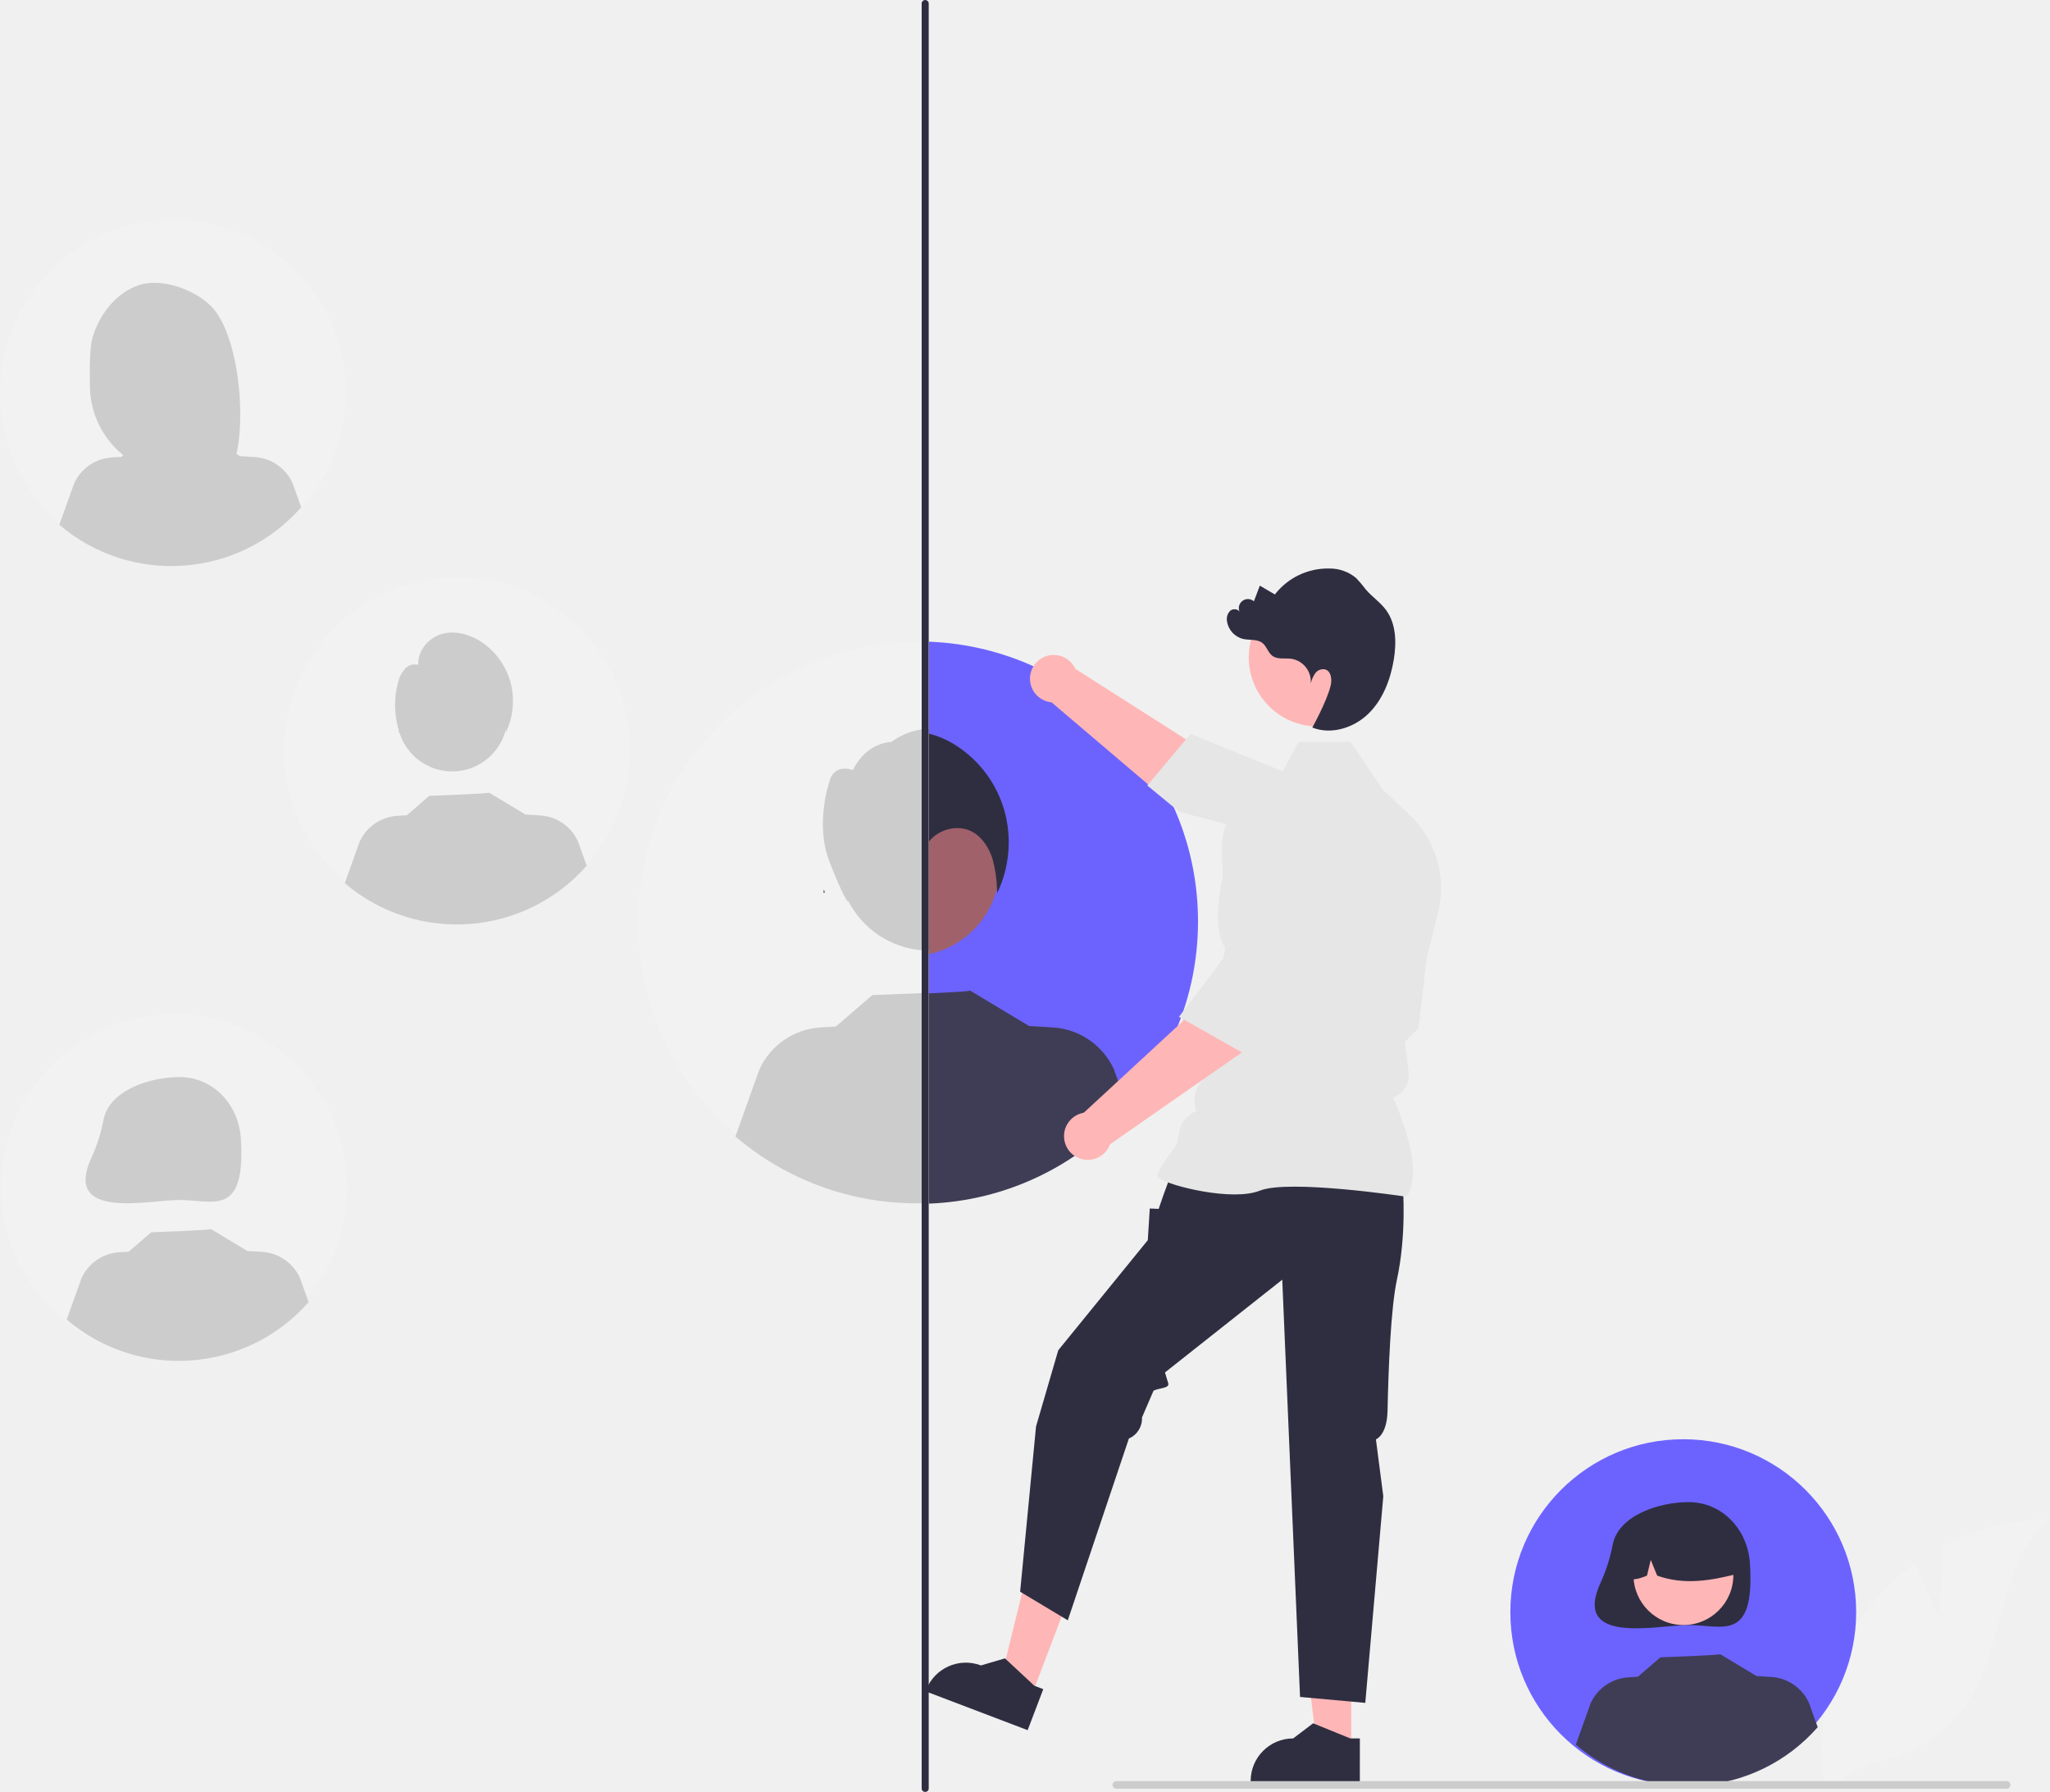
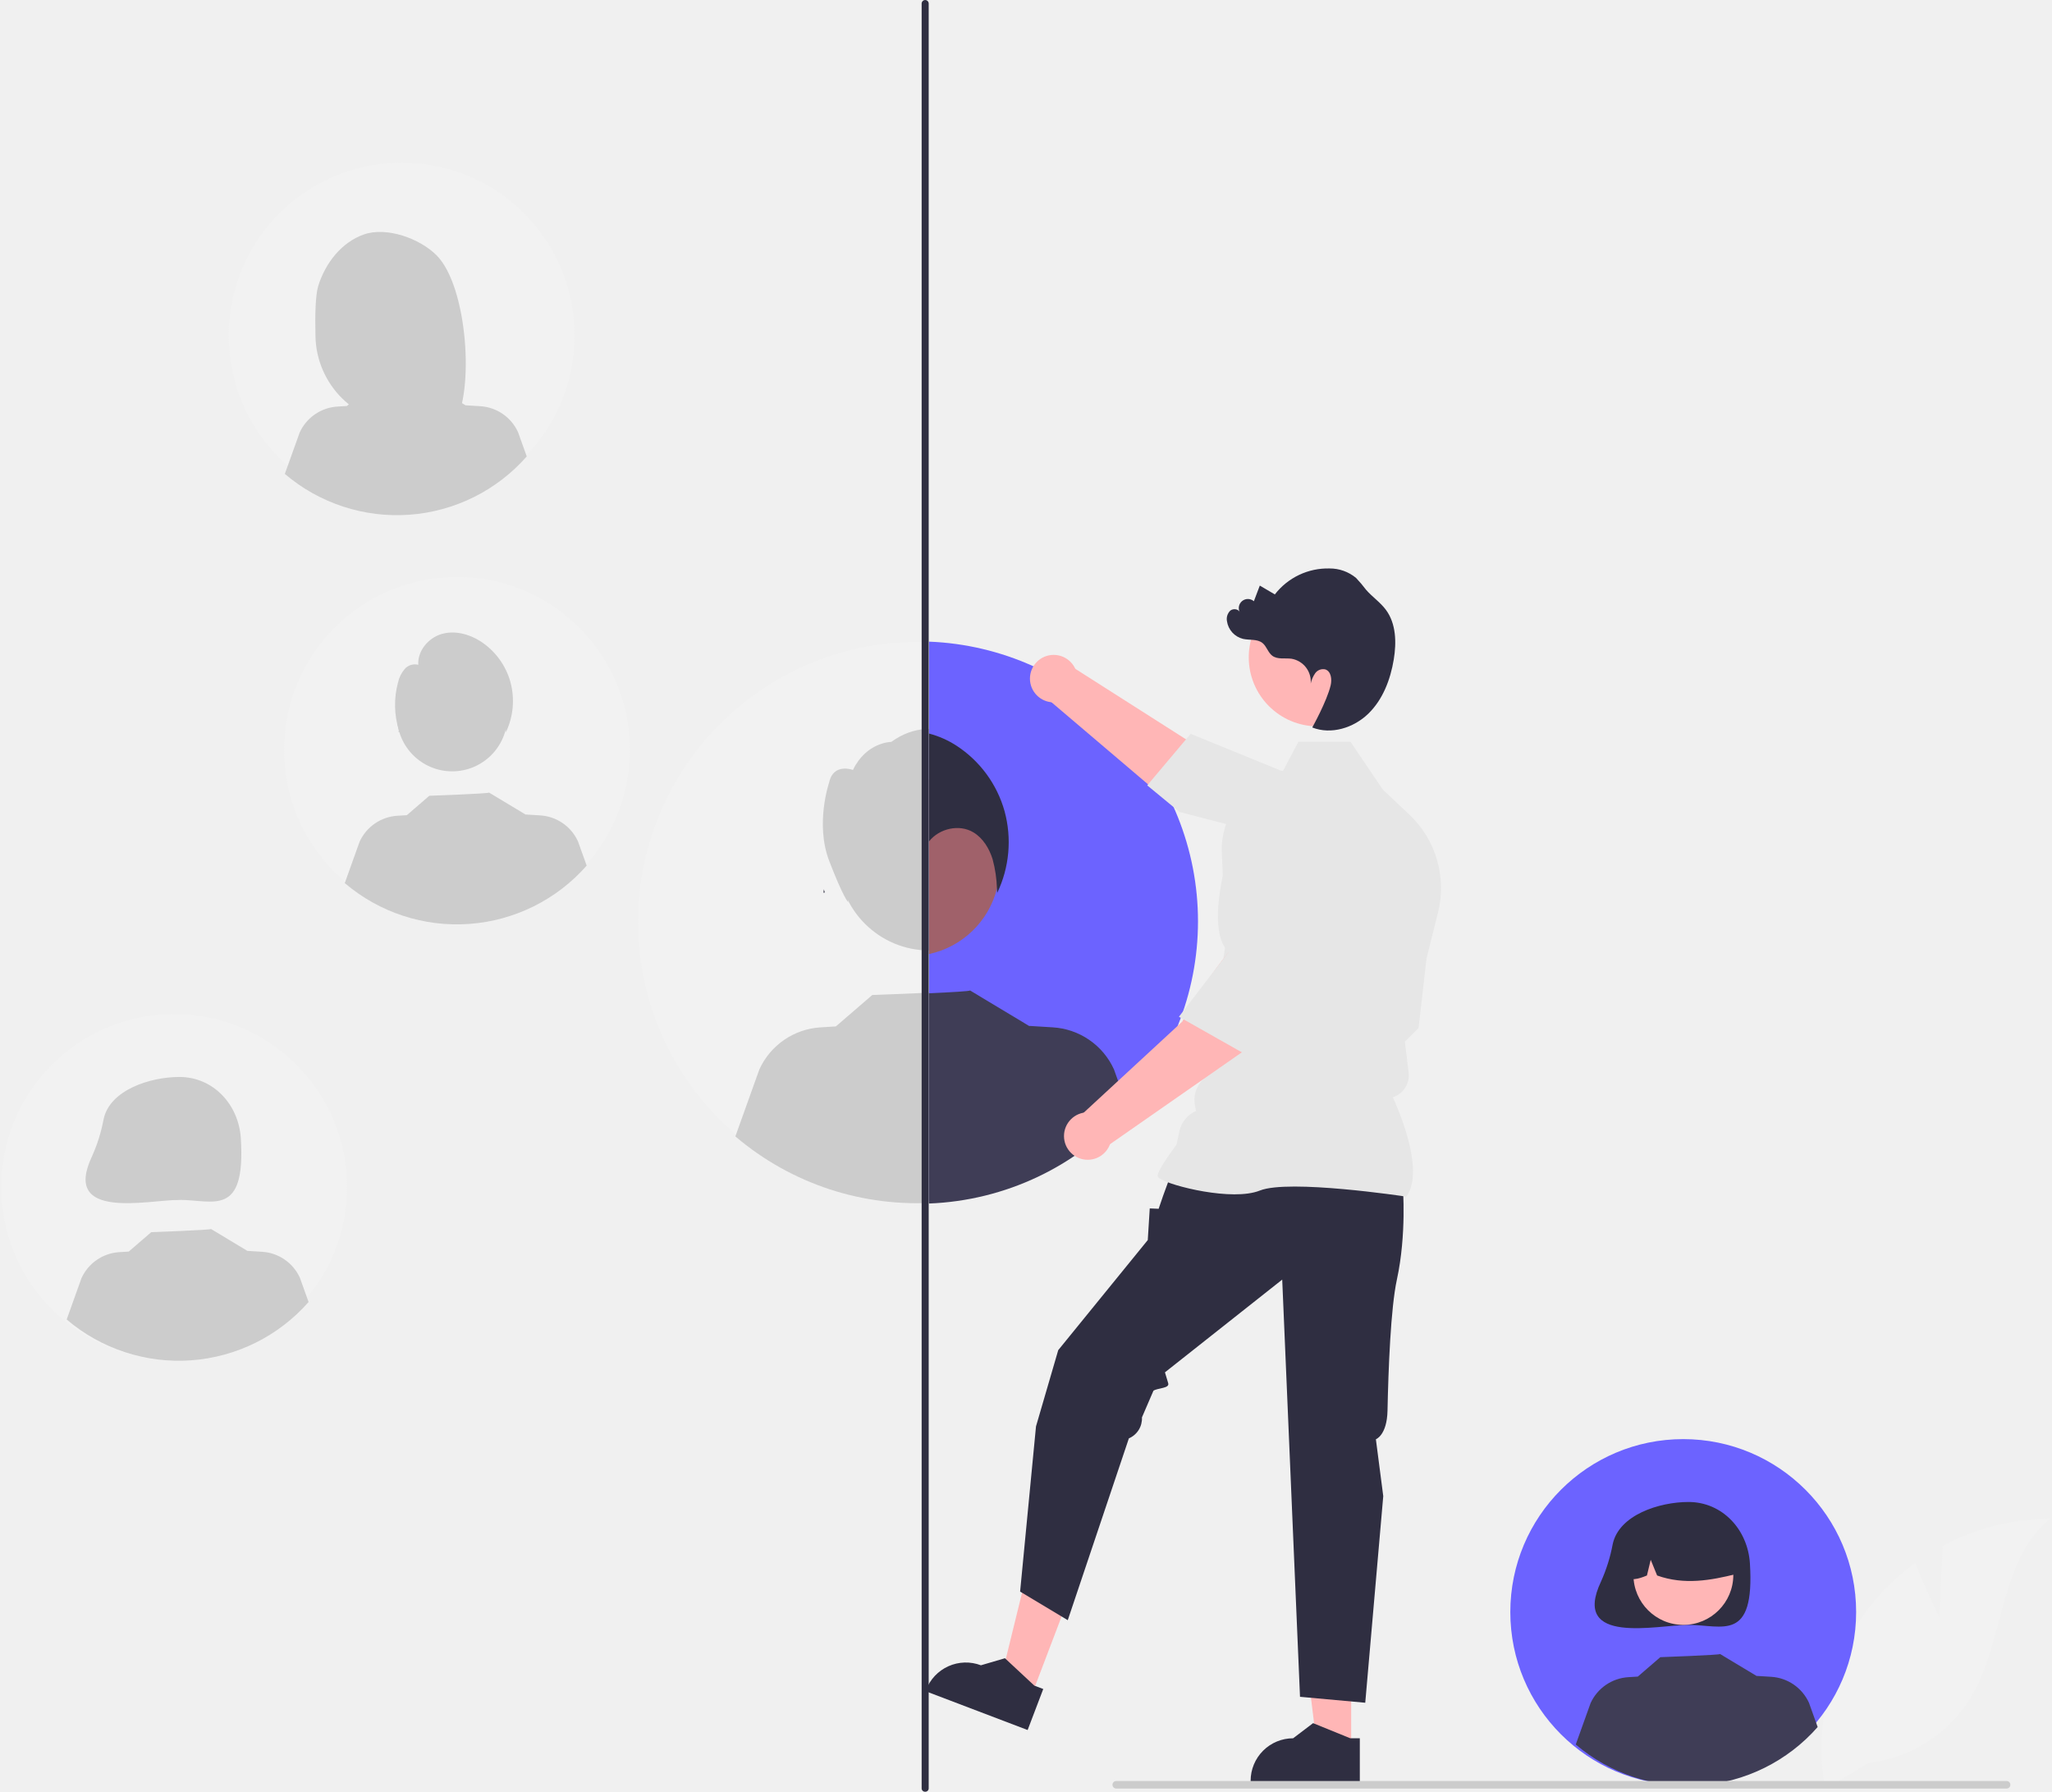
- <svg xmlns="http://www.w3.org/2000/svg" id="f75ac322-8708-4bd1-ac5a-7a16128fd426" data-name="Layer 1" width="645.354" height="564" viewBox="0 0 645.354 564">
-   <path d="M887.884,677.071l.998-22.434a72.456,72.456,0,0,1,33.796-8.555c-16.231,13.27-14.203,38.851-25.208,56.697A43.582,43.582,0,0,1,865.51,722.919l-13.583,8.316A73.03,73.03,0,0,1,867.32,672.057a70.543,70.543,0,0,1,12.964-12.046C883.538,668.589,887.884,677.071,887.884,677.071Z" transform="translate(-277.323 -168)" fill="#f2f2f2" />
-   <circle cx="529.903" cy="507.44" r="54.434" fill="#6c63ff" />
-   <path d="M785.011,654.148a51.145,51.145,0,0,1-3.649,11.647c-9.602,20.314,17.743,13.692,27.516,13.692,10.685,0,20.908,5.618,19.346-19.346-.667-10.664-8.662-19.346-19.346-19.346C799.751,640.794,786.919,644.851,785.011,654.148Z" transform="translate(-277.323 -168)" fill="#2f2e41" />
-   <circle cx="529.953" cy="495.761" r="15.721" fill="#ffb6b6" />
-   <path d="M796.6,647.736a18.008,18.008,0,0,1,27.378,15.716c-8.011,2.011-16.426,3.55-24.969.481l-2.017-4.938-1.189,4.941c-2.602,1.063-5.21,1.963-7.818-.01A18.387,18.387,0,0,1,796.6,647.736Z" transform="translate(-277.323 -168)" fill="#2f2e41" />
-   <path d="M849.552,711.635a54.415,54.415,0,0,1-76.157,5.504l4.669-13.028a14.01,14.01,0,0,1,11.9-8.172l2.97-.182,7.083-6.109s19.084-.681,18.801-1.008l11.56,6.953-.01-.048,4.544.278a14.004,14.004,0,0,1,11.9,8.172Z" transform="translate(-277.323 -168)" fill="#3f3d56" />
-   <path d="M386.192,291.749a54.434,54.434,0,1,1-54.338-54.531A54.294,54.294,0,0,1,386.192,291.749Z" transform="translate(-277.323 -168)" fill="#f2f2f2" />
-   <path d="M306.528,273.945c2.251-7.173,7.369-13.752,14.448-16.177,7.079-2.425,17.445,1.269,22.767,6.573,9.735,9.702,12.111,43.032,5.422,53.564-1.33-.07-5.921-.122-7.267-.173l-1.905-6.348v6.286q-3.218-.099-6.486-.137a28.226,28.226,0,0,1-27.867-27.529C305.466,283.017,305.641,276.772,306.528,273.945Z" transform="translate(-277.323 -168)" fill="#ccc" />
-   <circle cx="53.627" cy="114.206" r="15.513" fill="#ccc" />
-   <path d="M317.561,268.581l17.862-8.944,0,0a22.451,22.451,0,0,1,13.15,18.601l.445,5.333-7.48-1.904-.819-6.819-1.27,6.287-3.452-.878L336.03,269.67l-3.454,10.579-12.329-2.832Z" transform="translate(-277.323 -168)" fill="#ccc" />
-   <path d="M372.151,327.675a54.415,54.415,0,0,1-76.157,5.504l4.669-13.028A14.01,14.01,0,0,1,312.563,311.979l2.97-.182,7.083-6.109s19.084-.681,18.801-1.008l11.56,6.953-.01-.048,4.544.278a14.004,14.004,0,0,1,11.9,8.172Z" transform="translate(-277.323 -168)" fill="#ccc" />
-   <circle cx="54.822" cy="373.652" r="54.434" fill="#f2f2f2" />
-   <path d="M309.929,520.361a51.145,51.145,0,0,1-3.649,11.647c-9.602,20.314,17.743,13.692,27.516,13.692,10.685,0,20.908,5.618,19.346-19.346-.667-10.664-8.662-19.346-19.346-19.346C324.669,507.007,311.838,511.064,309.929,520.361Z" transform="translate(-277.323 -168)" fill="#ccc" />
-   <circle cx="54.872" cy="361.974" r="15.721" fill="#ccc" />
-   <path d="M321.519,513.948a18.008,18.008,0,0,1,27.378,15.716c-8.011,2.011-16.426,3.55-24.969.481l-2.017-4.938-1.189,4.941c-2.602,1.063-5.21,1.963-7.818-.01A18.387,18.387,0,0,1,321.519,513.948Z" transform="translate(-277.323 -168)" fill="#ccc" />
-   <path d="M374.47,577.848a54.415,54.415,0,0,1-76.157,5.504l4.669-13.028a14.01,14.01,0,0,1,11.9-8.172l2.97-.182,7.083-6.109s19.084-.681,18.801-1.008l11.56,6.953-.01-.048,4.544.278a14.004,14.004,0,0,1,11.9,8.172Z" transform="translate(-277.323 -168)" fill="#ccc" />
-   <circle cx="289.014" cy="290.203" r="88.134" fill="#f2f2f2" />
-   <circle cx="292.606" cy="270.454" r="28.739" fill="#ccc" />
-   <path id="e457262b-f043-4272-b9dd-aba1e09de7d8" data-name="bf427902-b9bf-4946-b5d7-5c1c7e04535e" d="M595.232,419.469s7.483-14.304-8.979-15.605c0,0-14.034-12.731-28.338-2.327,0,0-7.802,0-12.069,8.829,0,0-6.137-2.327-7.485,3.901,0,0-4.49,13.004,0,24.708s5.982,13.004,5.982,13.004-3.151-14.524,14.809-15.824,34.437-12.552,35.933,1.753,3.142,7.843,3.142,7.843S612.443,425.321,595.232,419.469Z" transform="translate(-277.323 -168)" fill="#ccc" />
-   <path d="M632.13,516.807a88.103,88.103,0,0,1-123.305,8.911l7.559-21.093a22.684,22.684,0,0,1,19.268-13.231l4.809-.295,11.467-9.89s30.898-1.103,30.44-1.632l18.716,11.258-.016-.078,7.357.451A22.674,22.674,0,0,1,627.694,504.438Z" transform="translate(-277.323 -168)" fill="#ccc" />
-   <circle cx="143.856" cy="236.059" r="54.434" fill="#f2f2f2" />
-   <circle cx="142.354" cy="225.426" r="17.376" fill="#ccc" />
-   <path d="M462.017,440.48a54.415,54.415,0,0,1-76.157,5.504l4.669-13.028a14.01,14.01,0,0,1,11.9-8.172l2.97-.182,7.083-6.109s19.084-.681,18.801-1.008l11.56,6.953-.01-.048,4.544.278A14.004,14.004,0,0,1,459.277,432.841Z" transform="translate(-277.323 -168)" fill="#ccc" />
-   <path d="M438.003,382.65a22.403,22.403,0,0,0-9.382-12.765c-3.648-2.333-8.2-3.524-12.333-2.291s-7.555,5.29-7.284,9.672a4.24,4.24,0,0,0-4.28,1.322,9.811,9.811,0,0,0-2.1,4.251,27.028,27.028,0,0,0,.253,14.966l-.082.698c2.016-.334,3.546-2.064,4.497-3.907s1.498-3.888,2.529-5.686,2.742-3.402,4.784-3.458l-.18,3.121,5.27-2.715q-.627,1.499-1.254,2.999,2.301-.962,4.603-1.924-.257,1.442-.514,2.884a6.848,6.848,0,0,1,9.428-3.048,9.1,9.1,0,0,1,3.72,5.233,27.569,27.569,0,0,1,.891,6.531A22.841,22.841,0,0,0,438.003,382.65Z" transform="translate(-277.323 -168)" fill="#ccc" />
-   <path d="M536.697,447.902v.032a1.403,1.403,0,0,1-.097-.372Z" transform="translate(-277.323 -168)" fill="#f2f2f2" />
-   <path d="M536.697,447.935c.081.34.178.68.275,1.004a2.994,2.994,0,0,1-.405.081Z" transform="translate(-277.323 -168)" fill="#f2f2f2" />
-   <path d="M654.469,458.021a88.126,88.126,0,0,1-84.678,88.046V369.976A88.107,88.107,0,0,1,654.469,458.021Z" transform="translate(-277.323 -168)" fill="#6c63ff" />
-   <path d="M536.6,447.562l.097.34v.032A1.403,1.403,0,0,1,536.6,447.562Z" transform="translate(-277.323 -168)" fill="#ffb6b6" />
-   <path d="M592.038,440.811a27.665,27.665,0,0,1-.858,6.897v.016a28.172,28.172,0,0,1-21.388,20.595V413.286A28.165,28.165,0,0,1,592.038,440.811Z" transform="translate(-277.323 -168)" fill="#a0616a" />
-   <path d="M632.45,516.988a87.797,87.797,0,0,1-62.659,29.856V480.672c6.881-.324,13.115-.664,12.904-.907l18.717,11.253-.016-.081,7.351.453a22.641,22.641,0,0,1,19.267,13.228l4.258,11.868Z" transform="translate(-277.323 -168)" fill="#3f3d56" />
-   <path d="M536.697,447.935c.081.34.178.68.275,1.004a2.994,2.994,0,0,1-.405.081Z" transform="translate(-277.323 -168)" fill="#2f2e41" />
-   <path d="M591.261,449.068c-.032-.453-.049-.891-.081-1.344v-.016a40.081,40.081,0,0,0-1.36-9.213c-1.052-3.4-3.028-6.654-6.023-8.468-4.485-2.72-10.783-1.247-14.005,2.833V398.909a29.577,29.577,0,0,1,8.597,3.789,36.242,36.242,0,0,1,15.187,20.66A37.013,37.013,0,0,1,591.261,449.068Z" transform="translate(-277.323 -168)" fill="#2f2e41" />
-   <path d="M568.58,732a1.059,1.059,0,0,1-1.11-1V169a1.116,1.116,0,0,1,2.219,0V731A1.059,1.059,0,0,1,568.58,732Z" transform="translate(-277.323 -168)" fill="#2f2e41" />
-   <path d="M679.144,430.696l-30.658-7.521-40.875-34.75,6.807-10.806,37.028,23.589s24.498,6.22,32.876,13.392Z" transform="translate(-277.323 -168)" fill="#ffb6b6" />
-   <circle cx="331.711" cy="213.614" r="7.469" fill="#ffb6b6" />
-   <path d="M680.584,410.587l-28.431-11.593L638.489,415.22l10.151,8.364,27.673,7.192.02.073c1.943,7.164,14.441,12.027,24.583,14.846a13.696,13.696,0,0,0,16.575-8.653h0a13.726,13.726,0,0,0-3.225-14.126l-9.21-9.235Z" transform="translate(-277.323 -168)" fill="#e6e6e6" />
-   <polygon points="324.649 533.953 314.685 530.161 324.567 489.926 339.272 495.522 324.649 533.953" fill="#ffb6b6" />
-   <path d="M605.752,699.667,602.947,698.6l-9.255-8.619-7.562,2.219-.001-0a13.38,13.38,0,0,0-17.263,7.747l-.155.406,32.127,12.224Z" transform="translate(-277.323 -168)" fill="#2f2e41" />
-   <polygon points="425.371 550.657 414.711 550.656 409.639 509.537 425.373 509.538 425.371 550.657" fill="#ffb6b6" />
-   <path d="M705.414,715.176l-3.001-0-11.715-4.764-6.279,4.764h-.001a13.38,13.38,0,0,0-13.379,13.379v.435l34.374.001Z" transform="translate(-277.323 -168)" fill="#2f2e41" />
-   <path d="M718.95,541.54s1.245,14.938-1.867,29.253c-1.951,8.974-2.679,28.164-2.95,41.237-.162,7.782-3.662,9.022-3.662,9.022l2.322,17.895-5.668,65.041-20.54-1.867-5.602-131.329-36.917,29.191,1.024,3.414c.498,1.66-3.175,1.447-4.644,2.366h0l-3.622,8.403A6.804,6.804,0,0,1,632.709,620.769h0L613.47,678l-15-9,5-52,7-24L638.659,558.345l.622-9.959,2.801.115,1.426-4.161,2.62-7.158Z" transform="translate(-277.323 -168)" fill="#2f2e41" />
-   <path d="M720.026,544.678l.111-.156c5.924-8.294-2.986-28.225-4.33-31.115v0a7.254,7.254,0,0,0,4.965-7.747l-.579-4.925-.604-4.83,4.326-4.326.012-.108,2.49-21.784,3.62-14.469a31.766,31.766,0,0,0-9.016-30.785l-8.367-7.889-10.169-15.046H686.086l-5.623,10.62a23.901,23.901,0,0,0-18.493,24.403l1.274,27.854-4.989,34.681-.003,6.276-2.598,2.888a8.986,8.986,0,0,0-2.132,7.773l.342,1.708h0a8.986,8.986,0,0,0-5.247,6.376l-.913,4.258c-.781,1.03-5.934,7.902-5.934,9.78,0,.282.208.555.655.857,3.512,2.378,22.923,7.226,31.515,3.789,9.151-3.659,45.53,1.83,45.896,1.886Z" transform="translate(-277.323 -168)" fill="#e6e6e6" />
-   <circle cx="414.844" cy="206.923" r="21.718" fill="#ffb6b6" />
-   <path d="M685.084,470.325,669.997,498.053l-44.021,30.667-8.714-9.336,32.248-29.792s12.259-22.103,21.329-28.377Z" transform="translate(-277.323 -168)" fill="#ffb6b6" />
-   <circle cx="342.429" cy="357.608" r="7.469" fill="#ffb6b6" />
-   <path d="M683.726,474.021l9.487-22.77-3.431-12.583a13.727,13.727,0,0,0-10.652-9.823h0a13.695,13.695,0,0,0-15.75,10.077c-2.598,10.201-4.594,23.463.654,28.711l.053.053-15.617,20.366,23,13Z" transform="translate(-277.323 -168)" fill="#e6e6e6" />
-   <path d="M713.624,359.957c-1.766-2.38-4.304-4.072-6.245-6.311a43.017,43.017,0,0,0-3.147-3.72,12.926,12.926,0,0,0-8.356-2.985,21.085,21.085,0,0,0-17.212,8.169q-2.367-1.388-4.734-2.776-.935,2.461-1.87,4.923a2.87,2.87,0,0,0-4.373,3.591c-.376-1.161-2.096-1.407-3.045-.64a3.668,3.668,0,0,0-1.048,3.341,6.725,6.725,0,0,0,5.073,5.562c2.059.459,4.456-.023,6.105,1.294,1.321,1.056,1.72,2.979,3.069,4,1.662,1.258,4.011.676,6.076.954a7.301,7.301,0,0,1,6.041,7.803,9.047,9.047,0,0,1,1.413-3.246,3.081,3.081,0,0,1,3.13-1.214c1.881.564,2.189,3.129,1.733,5.039-1.209,5.067-5.793,13.257-5.793,13.257,5.951,2.348,13.041.128,17.633-4.327,4.592-4.455,6.983-10.762,8.025-17.074C716.981,370.243,716.856,364.314,713.624,359.957Z" transform="translate(-277.323 -168)" fill="#2f2e41" />
-   <path d="M910.215,729.81a1.186,1.186,0,0,1-1.19,1.19h-280.29a1.19,1.19,0,1,1,0-2.38h280.29A1.187,1.187,0,0,1,910.215,729.81Z" transform="translate(-277.323 -168)" fill="#ccc" />
+ <svg xmlns="http://www.w3.org/2000/svg" width="646" height="564" viewBox="0 0 646 564" fill="none">
+   <g clip-path="url(#clip0_1933:1798)">
+     <path d="M610.561 509.071L611.559 486.637C621.96 481.077 633.561 478.141 645.354 478.082C629.123 491.352 631.151 516.933 620.147 534.779C616.672 540.318 611.995 545.005 606.462 548.491C600.93 551.978 594.684 554.174 588.187 554.919L574.604 563.235C572.741 552.845 573.151 542.174 575.809 531.957C578.466 521.741 583.307 512.222 589.997 504.056C593.796 499.513 598.152 495.466 602.962 492.01C606.215 500.588 610.561 509.071 610.561 509.071Z" fill="#F2F2F2" />
+     <path d="M529.903 561.874C559.966 561.874 584.338 537.503 584.338 507.44C584.338 477.376 559.966 453.005 529.903 453.005C499.84 453.005 475.469 477.376 475.469 507.44C475.469 537.503 499.84 561.874 529.903 561.874Z" fill="#6C63FF" />
+     <path d="M507.688 486.148C506.941 490.162 505.716 494.072 504.039 497.795C494.436 518.108 521.782 511.487 531.554 511.487C542.239 511.487 552.462 517.105 550.901 492.141C550.234 481.477 542.239 472.794 531.554 472.794C522.428 472.794 509.596 476.851 507.688 486.148Z" fill="#2F2E41" />
+     <path d="M529.953 511.482C538.636 511.482 545.674 504.444 545.674 495.761C545.674 487.079 538.636 480.04 529.953 480.04C521.271 480.04 514.232 487.079 514.232 495.761C514.232 504.444 521.271 511.482 529.953 511.482Z" fill="#FFB6B6" />
+     <path d="M519.277 479.736C522.032 478.056 525.187 477.148 528.414 477.105C531.64 477.063 534.818 477.888 537.616 479.494C540.414 481.1 542.729 483.428 544.32 486.236C545.91 489.043 546.717 492.226 546.656 495.452C538.645 497.463 530.229 499.002 521.687 495.933L519.669 490.995L518.48 495.936C515.878 497 513.27 497.9 510.661 495.926C510.555 492.709 511.295 489.521 512.807 486.68C514.319 483.839 516.55 481.444 519.277 479.736V479.736Z" fill="#2F2E41" />
+     <path d="M572.229 543.635C562.798 554.366 549.526 560.957 535.277 561.987C521.029 563.017 506.947 558.402 496.071 549.139L500.74 536.111C501.795 533.797 503.46 531.814 505.557 530.374C507.653 528.935 510.102 528.093 512.641 527.939L515.611 527.757L522.693 521.648C522.693 521.648 541.777 520.967 541.494 520.641L553.054 527.594L553.044 527.546L557.588 527.824C560.127 527.977 562.576 528.819 564.673 530.258C566.769 531.698 568.434 533.682 569.489 535.996L572.229 543.635Z" fill="#3F3D56" />
+     <path d="M180.869 105.749C180.85 116.515 177.639 127.034 171.641 135.975C165.644 144.916 157.13 151.878 147.176 155.98C137.223 160.083 126.276 161.141 115.72 159.022C105.165 156.903 95.475 151.702 87.875 144.075C80.276 136.449 75.109 126.741 73.027 116.178C70.946 105.615 72.043 94.672 76.181 84.732C80.318 74.793 87.31 66.304 96.273 60.339C105.235 54.373 115.765 51.199 126.531 51.218C133.685 51.212 140.769 52.62 147.377 55.361C153.985 58.102 159.986 62.121 165.035 67.189C170.084 72.256 174.083 78.271 176.8 84.889C179.517 91.506 180.9 98.596 180.869 105.749V105.749Z" fill="#F2F2F2" />
+     <path d="M100.205 89.945C102.455 82.772 107.574 76.193 114.653 73.768C121.732 71.343 132.098 75.037 137.419 80.341C147.154 90.043 149.53 123.372 142.842 133.905C141.511 133.835 136.921 133.783 135.575 133.732L133.67 127.384V133.67C131.525 133.603 129.363 133.558 127.184 133.532C119.88 133.442 112.895 130.523 107.698 125.389C102.501 120.255 99.497 113.306 99.317 106.003C99.143 99.017 99.318 92.772 100.205 89.945Z" fill="#CCCCCC" />
+     <path d="M124.627 113.719C133.195 113.719 140.141 106.774 140.141 98.206C140.141 89.638 133.195 82.692 124.627 82.692C116.059 82.692 109.114 89.638 109.114 98.206C109.114 106.774 116.059 113.719 124.627 113.719Z" fill="#CCCCCC" />
+     <path d="M111.238 84.581L129.1 75.637C132.752 77.283 135.897 79.875 138.21 83.146C140.522 86.417 141.917 90.247 142.25 94.238L142.695 99.571L135.215 97.667L134.396 90.848L133.126 97.135L129.674 96.257L129.707 85.67L126.253 96.249L113.924 93.417L111.238 84.581Z" fill="#CCCCCC" />
+     <path d="M165.828 143.675C156.398 154.406 143.125 160.997 128.877 162.027C114.628 163.057 100.546 158.442 89.671 149.179L94.34 136.151C95.395 133.837 97.06 131.854 99.156 130.414C101.253 128.975 103.702 128.133 106.24 127.979L109.21 127.797L116.293 121.688C116.293 121.688 135.377 121.007 135.094 120.681L146.653 127.634L146.644 127.586L151.188 127.864C153.727 128.017 156.176 128.859 158.272 130.298C160.369 131.738 162.034 133.722 163.088 136.036L165.828 143.675Z" fill="#CCCCCC" />
+     <path d="M54.822 428.087C84.885 428.087 109.257 403.715 109.257 373.652C109.257 343.589 84.885 319.218 54.822 319.218C24.759 319.218 0.388 343.589 0.388 373.652C0.388 403.715 24.759 428.087 54.822 428.087Z" fill="#F2F2F2" />
+     <path d="M32.606 352.361C31.859 356.375 30.634 360.285 28.957 364.008C19.355 384.321 46.7 377.7 56.473 377.7C67.157 377.7 77.38 383.318 75.819 358.354C75.152 347.69 67.157 339.007 56.473 339.007C47.346 339.007 34.514 343.064 32.606 352.361Z" fill="#CCCCCC" />
+     <path d="M54.872 377.695C63.554 377.695 70.593 370.656 70.593 361.974C70.593 353.292 63.554 346.253 54.872 346.253C46.189 346.253 39.151 353.292 39.151 361.974C39.151 370.656 46.189 377.695 54.872 377.695Z" fill="#CCCCCC" />
+     <path d="M44.196 345.948C46.951 344.269 50.106 343.36 53.332 343.318C56.558 343.275 59.736 344.1 62.535 345.707C65.333 347.313 67.648 349.641 69.238 352.449C70.828 355.256 71.635 358.439 71.574 361.665C63.563 363.676 55.148 365.215 46.605 362.146L44.587 357.208L43.398 362.149C40.797 363.213 38.188 364.112 35.58 362.139C35.473 358.922 36.213 355.734 37.725 352.893C39.237 350.052 41.468 347.657 44.196 345.948Z" fill="#CCCCCC" />
+     <path d="M97.147 409.848C87.716 420.579 74.444 427.17 60.196 428.2C45.947 429.23 31.865 424.615 20.99 415.352L25.659 402.324C26.714 400.01 28.379 398.027 30.475 396.587C32.572 395.148 35.02 394.306 37.559 394.152L40.529 393.97L47.612 387.861C47.612 387.861 66.696 387.18 66.412 386.854L77.972 393.807L77.963 393.759L82.507 394.037C85.045 394.19 87.495 395.032 89.591 396.471C91.688 397.911 93.353 399.894 94.407 402.209L97.147 409.848Z" fill="#CCCCCC" />
+     <path d="M289.014 378.337C337.689 378.337 377.148 338.878 377.148 290.203C377.148 241.528 337.689 202.069 289.014 202.069C240.339 202.069 200.88 241.528 200.88 290.203C200.88 338.878 240.339 378.337 289.014 378.337Z" fill="#F2F2F2" />
+     <path d="M292.606 299.193C308.478 299.193 321.344 286.326 321.344 270.454C321.344 254.582 308.478 241.715 292.606 241.715C276.734 241.715 263.867 254.582 263.867 270.454C263.867 286.326 276.734 299.193 292.606 299.193Z" fill="#CCCCCC" />
+     <path d="M317.909 251.469C317.909 251.469 325.392 237.164 308.93 235.864C308.93 235.864 294.896 223.133 280.591 233.537C280.591 233.537 272.789 233.537 268.522 242.366C268.522 242.366 262.386 240.039 261.037 246.267C261.037 246.267 256.547 259.271 261.037 270.975C265.528 282.679 267.019 283.979 267.019 283.979C267.019 283.979 263.869 269.455 281.829 268.155C299.789 266.855 316.265 255.603 317.762 269.908C319.259 284.212 320.904 277.75 320.904 277.75C320.904 277.75 335.12 257.321 317.909 251.469Z" fill="#CCCCCC" />
+     <path d="M354.807 348.807C339.538 366.18 318.049 376.853 294.98 378.52C271.91 380.187 249.11 372.716 231.502 357.718L239.061 336.625C240.77 332.878 243.466 329.667 246.86 327.336C250.254 325.006 254.219 323.643 258.329 323.394L263.138 323.098L274.605 313.208C274.605 313.208 305.504 312.105 305.045 311.577L323.761 322.834L323.746 322.757L331.103 323.207C335.213 323.455 339.179 324.818 342.573 327.149C345.968 329.48 348.663 332.691 350.371 336.438L354.807 348.807Z" fill="#CCCCCC" />
+     <path d="M143.856 290.494C173.92 290.494 198.291 266.123 198.291 236.059C198.291 205.996 173.92 181.625 143.856 181.625C113.793 181.625 89.422 205.996 89.422 236.059C89.422 266.123 113.793 290.494 143.856 290.494Z" fill="#F2F2F2" />
+     <path d="M142.354 242.802C151.95 242.802 159.73 235.023 159.73 225.426C159.73 215.83 151.95 208.05 142.354 208.05C132.757 208.05 124.978 215.83 124.978 225.426C124.978 235.023 132.757 242.802 142.354 242.802Z" fill="#CCCCCC" />
+     <path d="M184.694 272.48C175.263 283.21 161.991 289.802 147.743 290.832C133.494 291.862 119.412 287.247 108.537 277.984L113.206 264.956C114.261 262.642 115.926 260.659 118.022 259.219C120.119 257.78 122.567 256.938 125.106 256.784L128.076 256.602L135.159 250.493C135.159 250.493 154.243 249.812 153.959 249.485L165.519 256.438L165.509 256.39L170.054 256.669C172.592 256.822 175.041 257.663 177.138 259.103C179.235 260.543 180.899 262.526 181.954 264.841L184.694 272.48Z" fill="#CCCCCC" />
+     <path d="M160.679 214.65C159.211 209.395 155.875 204.856 151.298 201.886C147.65 199.552 143.097 198.361 138.965 199.595C134.832 200.829 131.41 204.885 131.681 209.267C130.915 209.066 130.108 209.083 129.352 209.317C128.596 209.55 127.92 209.991 127.401 210.589C126.364 211.813 125.643 213.273 125.301 214.84C123.975 219.753 124.063 224.941 125.555 229.806L125.473 230.505C127.489 230.171 129.018 228.441 129.969 226.598C130.92 224.755 131.468 222.71 132.498 220.912C133.529 219.114 135.241 217.51 137.283 217.454L137.103 220.575L142.373 217.86C141.955 218.859 141.537 219.859 141.119 220.858C142.654 220.217 144.188 219.576 145.722 218.935C145.55 219.896 145.379 220.857 145.208 221.818C145.61 220.984 146.177 220.24 146.875 219.631C147.573 219.022 148.388 218.561 149.269 218.276C150.151 217.991 151.081 217.888 152.003 217.973C152.925 218.058 153.821 218.329 154.636 218.77C156.47 220.004 157.793 221.865 158.356 224.003C158.913 226.137 159.212 228.33 159.247 230.535C161.617 225.584 162.126 219.945 160.679 214.65V214.65Z" fill="#CCCCCC" />
+     <path d="M259.375 279.902V279.934C259.325 279.815 259.292 279.69 259.277 279.562L259.375 279.902Z" fill="#F2F2F2" />
+     <path d="M259.374 279.935C259.455 280.275 259.552 280.615 259.649 280.938C259.517 280.975 259.381 281.002 259.245 281.019L259.374 279.935Z" fill="#F2F2F2" />
+     <path d="M377.147 290.021C377.144 312.795 368.324 334.683 352.538 351.097C336.752 367.511 315.225 377.176 292.469 378.067V201.976C315.226 202.862 336.756 212.526 352.543 228.941C368.33 245.356 377.148 267.247 377.147 290.021V290.021Z" fill="#6C63FF" />
+     <path d="M259.277 279.562L259.375 279.902V279.934C259.325 279.815 259.292 279.69 259.277 279.562V279.562Z" fill="#FFB6B6" />
+     <path d="M314.714 272.811C314.72 275.137 314.431 277.454 313.856 279.708V279.724C312.562 284.808 309.875 289.429 306.096 293.068C302.317 296.706 297.597 299.218 292.468 300.319V245.286C298.764 246.639 304.406 250.109 308.454 255.118C312.502 260.126 314.712 266.371 314.714 272.811Z" fill="#A0616A" />
+     <path d="M355.127 348.988C347.26 357.962 337.646 365.238 326.873 370.371C316.1 375.504 304.393 378.387 292.468 378.844V312.672C299.349 312.348 305.583 312.009 305.372 311.766L324.089 323.018L324.073 322.937L331.423 323.391C335.534 323.635 339.501 324.996 342.896 327.326C346.291 329.657 348.986 332.87 350.69 336.619L354.949 348.486L355.127 348.988Z" fill="#3F3D56" />
+     <path d="M259.374 279.935C259.455 280.275 259.552 280.615 259.649 280.938C259.517 280.975 259.381 281.002 259.245 281.019L259.374 279.935Z" fill="#2F2E41" />
+     <path d="M313.937 281.068C313.905 280.615 313.889 280.177 313.856 279.724V279.708C313.763 276.595 313.306 273.503 312.496 270.495C311.444 267.095 309.469 263.841 306.473 262.028C301.988 259.308 295.69 260.781 292.468 264.861V230.909C295.518 231.705 298.42 232.984 301.066 234.697C308.476 239.503 313.877 246.85 316.253 255.357C318.591 263.927 317.77 273.053 313.937 281.068Z" fill="#2F2E41" />
+     <path d="M291.257 564C290.978 564.014 290.704 563.916 290.496 563.729C290.288 563.542 290.163 563.28 290.147 563V1C290.176 0.726 290.305 0.472 290.51 0.287C290.715 0.102 290.981 0 291.257 0C291.533 0 291.799 0.102 292.004 0.287C292.209 0.472 292.338 0.726 292.367 1V563C292.351 563.28 292.226 563.542 292.018 563.729C291.81 563.916 291.537 564.014 291.257 564V564Z" fill="#2F2E41" />
+     <path d="M401.821 262.696L371.163 255.176L330.288 220.425L337.094 209.62L374.122 233.208C374.122 233.208 398.62 239.428 406.999 246.6L401.821 262.696Z" fill="#FFB6B6" />
+     <path d="M331.711 221.082C335.836 221.082 339.18 217.738 339.18 213.613C339.18 209.488 335.836 206.145 331.711 206.145C327.586 206.145 324.242 209.488 324.242 213.613C324.242 217.738 327.586 221.082 331.711 221.082Z" fill="#FFB6B6" />
+     <path d="M403.261 242.587L374.83 230.994L361.166 247.22L371.317 255.583L398.99 262.775L399.01 262.848C400.953 270.012 413.451 274.875 423.593 277.694C426.938 278.62 430.51 278.242 433.587 276.636C436.664 275.03 439.016 272.315 440.168 269.041V269.041C441.002 266.62 441.141 264.014 440.571 261.517C440.002 259.021 438.745 256.734 436.943 254.915L427.733 245.68L403.261 242.587Z" fill="#E6E6E6" />
+     <path d="M324.649 533.953L314.685 530.161L324.567 489.926L339.272 495.522L324.649 533.953Z" fill="#FFB6B6" />
+     <path d="M328.429 531.667L325.624 530.6L316.369 521.981L308.807 524.2L308.806 524.2C305.489 522.939 301.807 523.046 298.57 524.499C295.333 525.952 292.805 528.631 291.543 531.947L291.389 532.354L323.516 544.578L328.429 531.667Z" fill="#2F2E41" />
+     <path d="M425.371 550.657L414.711 550.656L409.639 509.537L425.373 509.538L425.371 550.657Z" fill="#FFB6B6" />
+     <path d="M428.091 547.176L425.091 547.176L413.376 542.412L407.097 547.176H407.096C403.547 547.176 400.144 548.585 397.635 551.094C395.126 553.604 393.717 557.006 393.716 560.555V560.99L428.091 560.991L428.091 547.176Z" fill="#2F2E41" />
+     <path d="M441.627 373.54C441.627 373.54 442.872 388.478 439.76 402.794C437.809 411.767 437.081 430.958 436.809 444.031C436.648 451.812 433.148 453.053 433.148 453.053L435.469 470.948L429.801 535.99L409.262 534.122L403.66 402.794L366.743 431.985L367.767 435.399C368.265 437.058 364.592 436.846 363.123 437.765L359.501 446.168C359.572 447.557 359.216 448.934 358.48 450.115C357.744 451.295 356.664 452.221 355.386 452.769L336.147 510L321.147 501L326.147 449L333.147 425L361.336 390.346L361.958 380.387L364.759 380.502L366.185 376.341L368.805 369.184L441.627 373.54Z" fill="#2F2E41" />
+     <path d="M442.703 376.678L442.814 376.522C448.738 368.228 439.828 348.297 438.484 345.408C440.08 344.89 441.447 343.835 442.352 342.422C443.257 341.01 443.645 339.327 443.449 337.661L442.87 332.736L442.266 327.906L446.592 323.58L446.604 323.472L449.094 301.687L452.714 287.218C454.078 281.749 453.961 276.014 452.377 270.604C450.792 265.194 447.797 260.303 443.698 256.434L435.33 248.544L425.161 233.498H408.763L403.14 244.119C397.689 245.378 392.853 248.511 389.473 252.97C386.094 257.429 384.386 262.932 384.647 268.521L385.922 296.376L380.933 331.057L380.93 337.333L378.332 340.221C377.396 341.261 376.716 342.505 376.346 343.855C375.975 345.204 375.926 346.622 376.2 347.994L376.542 349.702C375.221 350.268 374.056 351.143 373.143 352.252C372.23 353.361 371.596 354.674 371.295 356.079L370.382 360.337C369.602 361.367 364.448 368.239 364.448 370.117C364.448 370.399 364.656 370.672 365.103 370.974C368.615 373.352 388.027 378.201 396.618 374.763C405.769 371.104 442.147 376.593 442.514 376.649L442.703 376.678Z" fill="#E6E6E6" />
+     <path d="M414.844 228.641C426.838 228.641 436.561 218.918 436.561 206.923C436.561 194.929 426.838 185.206 414.844 185.206C402.849 185.206 393.126 194.929 393.126 206.923C393.126 218.918 402.849 228.641 414.844 228.641Z" fill="#FFB6B6" />
+     <path d="M407.761 302.325L392.674 330.053L348.653 360.72L339.939 351.384L372.187 321.592C372.187 321.592 384.445 299.489 393.516 293.215L407.761 302.325Z" fill="#FFB6B6" />
+     <path d="M342.429 365.077C346.554 365.077 349.898 361.733 349.898 357.608C349.898 353.483 346.554 350.139 342.429 350.139C338.304 350.139 334.96 353.483 334.96 357.608C334.96 361.733 338.304 365.077 342.429 365.077Z" fill="#FFB6B6" />
+     <path d="M406.403 306.021L415.89 283.252L412.459 270.668C411.776 268.201 410.417 265.973 408.535 264.237C406.652 262.501 404.322 261.326 401.807 260.845V260.845C398.393 260.216 394.868 260.907 391.945 262.778C389.021 264.648 386.916 267.559 386.057 270.922C383.458 281.123 381.463 294.385 386.711 299.633L386.764 299.686L371.147 320.053L394.147 333.053L406.403 306.021Z" fill="#E6E6E6" />
+     <path d="M436.301 191.957C434.535 189.577 431.997 187.885 430.056 185.646C429.078 184.347 428.027 183.105 426.909 181.926C424.563 179.976 421.603 178.919 418.553 178.941C415.244 178.856 411.962 179.551 408.972 180.97C405.981 182.389 403.367 184.492 401.341 187.109C399.763 186.184 398.184 185.259 396.606 184.333C395.983 185.974 395.359 187.615 394.736 189.256C394.224 188.812 393.572 188.562 392.894 188.553C392.216 188.543 391.556 188.774 391.032 189.204C390.509 189.634 390.154 190.236 390.031 190.903C389.909 191.57 390.026 192.258 390.363 192.847C389.987 191.686 388.266 191.44 387.318 192.207C386.878 192.632 386.552 193.161 386.369 193.744C386.186 194.328 386.152 194.948 386.27 195.548C386.464 196.875 387.051 198.114 387.955 199.105C388.859 200.096 390.038 200.794 391.342 201.11C393.402 201.569 395.799 201.087 397.447 202.404C398.768 203.46 399.167 205.382 400.516 206.403C402.178 207.662 404.526 207.08 406.592 207.358C408.393 207.667 410.012 208.639 411.131 210.084C412.249 211.529 412.785 213.34 412.633 215.161C412.886 213.997 413.366 212.894 414.046 211.915C414.394 211.432 414.876 211.06 415.431 210.844C415.987 210.628 416.593 210.579 417.176 210.701C419.058 211.265 419.366 213.829 418.91 215.74C417.7 220.807 413.117 228.997 413.117 228.997C419.068 231.344 426.158 229.124 430.75 224.67C435.342 220.215 437.734 213.908 438.775 207.595C439.659 202.243 439.533 196.314 436.301 191.957Z" fill="#2F2E41" />
+     <path d="M632.892 561.81C632.892 561.967 632.862 562.121 632.802 562.266C632.742 562.411 632.655 562.542 632.544 562.653C632.434 562.763 632.302 562.851 632.158 562.911C632.013 562.97 631.858 563.001 631.702 563H351.412C351.096 563 350.793 562.875 350.57 562.652C350.347 562.428 350.222 562.126 350.222 561.81C350.222 561.495 350.347 561.192 350.57 560.969C350.793 560.746 351.096 560.62 351.412 560.62H631.702C631.858 560.62 632.013 560.65 632.158 560.71C632.302 560.769 632.434 560.857 632.544 560.968C632.655 561.078 632.742 561.21 632.802 561.354C632.862 561.499 632.892 561.654 632.892 561.81V561.81Z" fill="#CCCCCC" />
+   </g>
+   <defs>
+     <clipPath id="clip0_1933:1798">
+       <rect width="645.354" height="564" fill="white" />
+     </clipPath>
+   </defs>
</svg>
